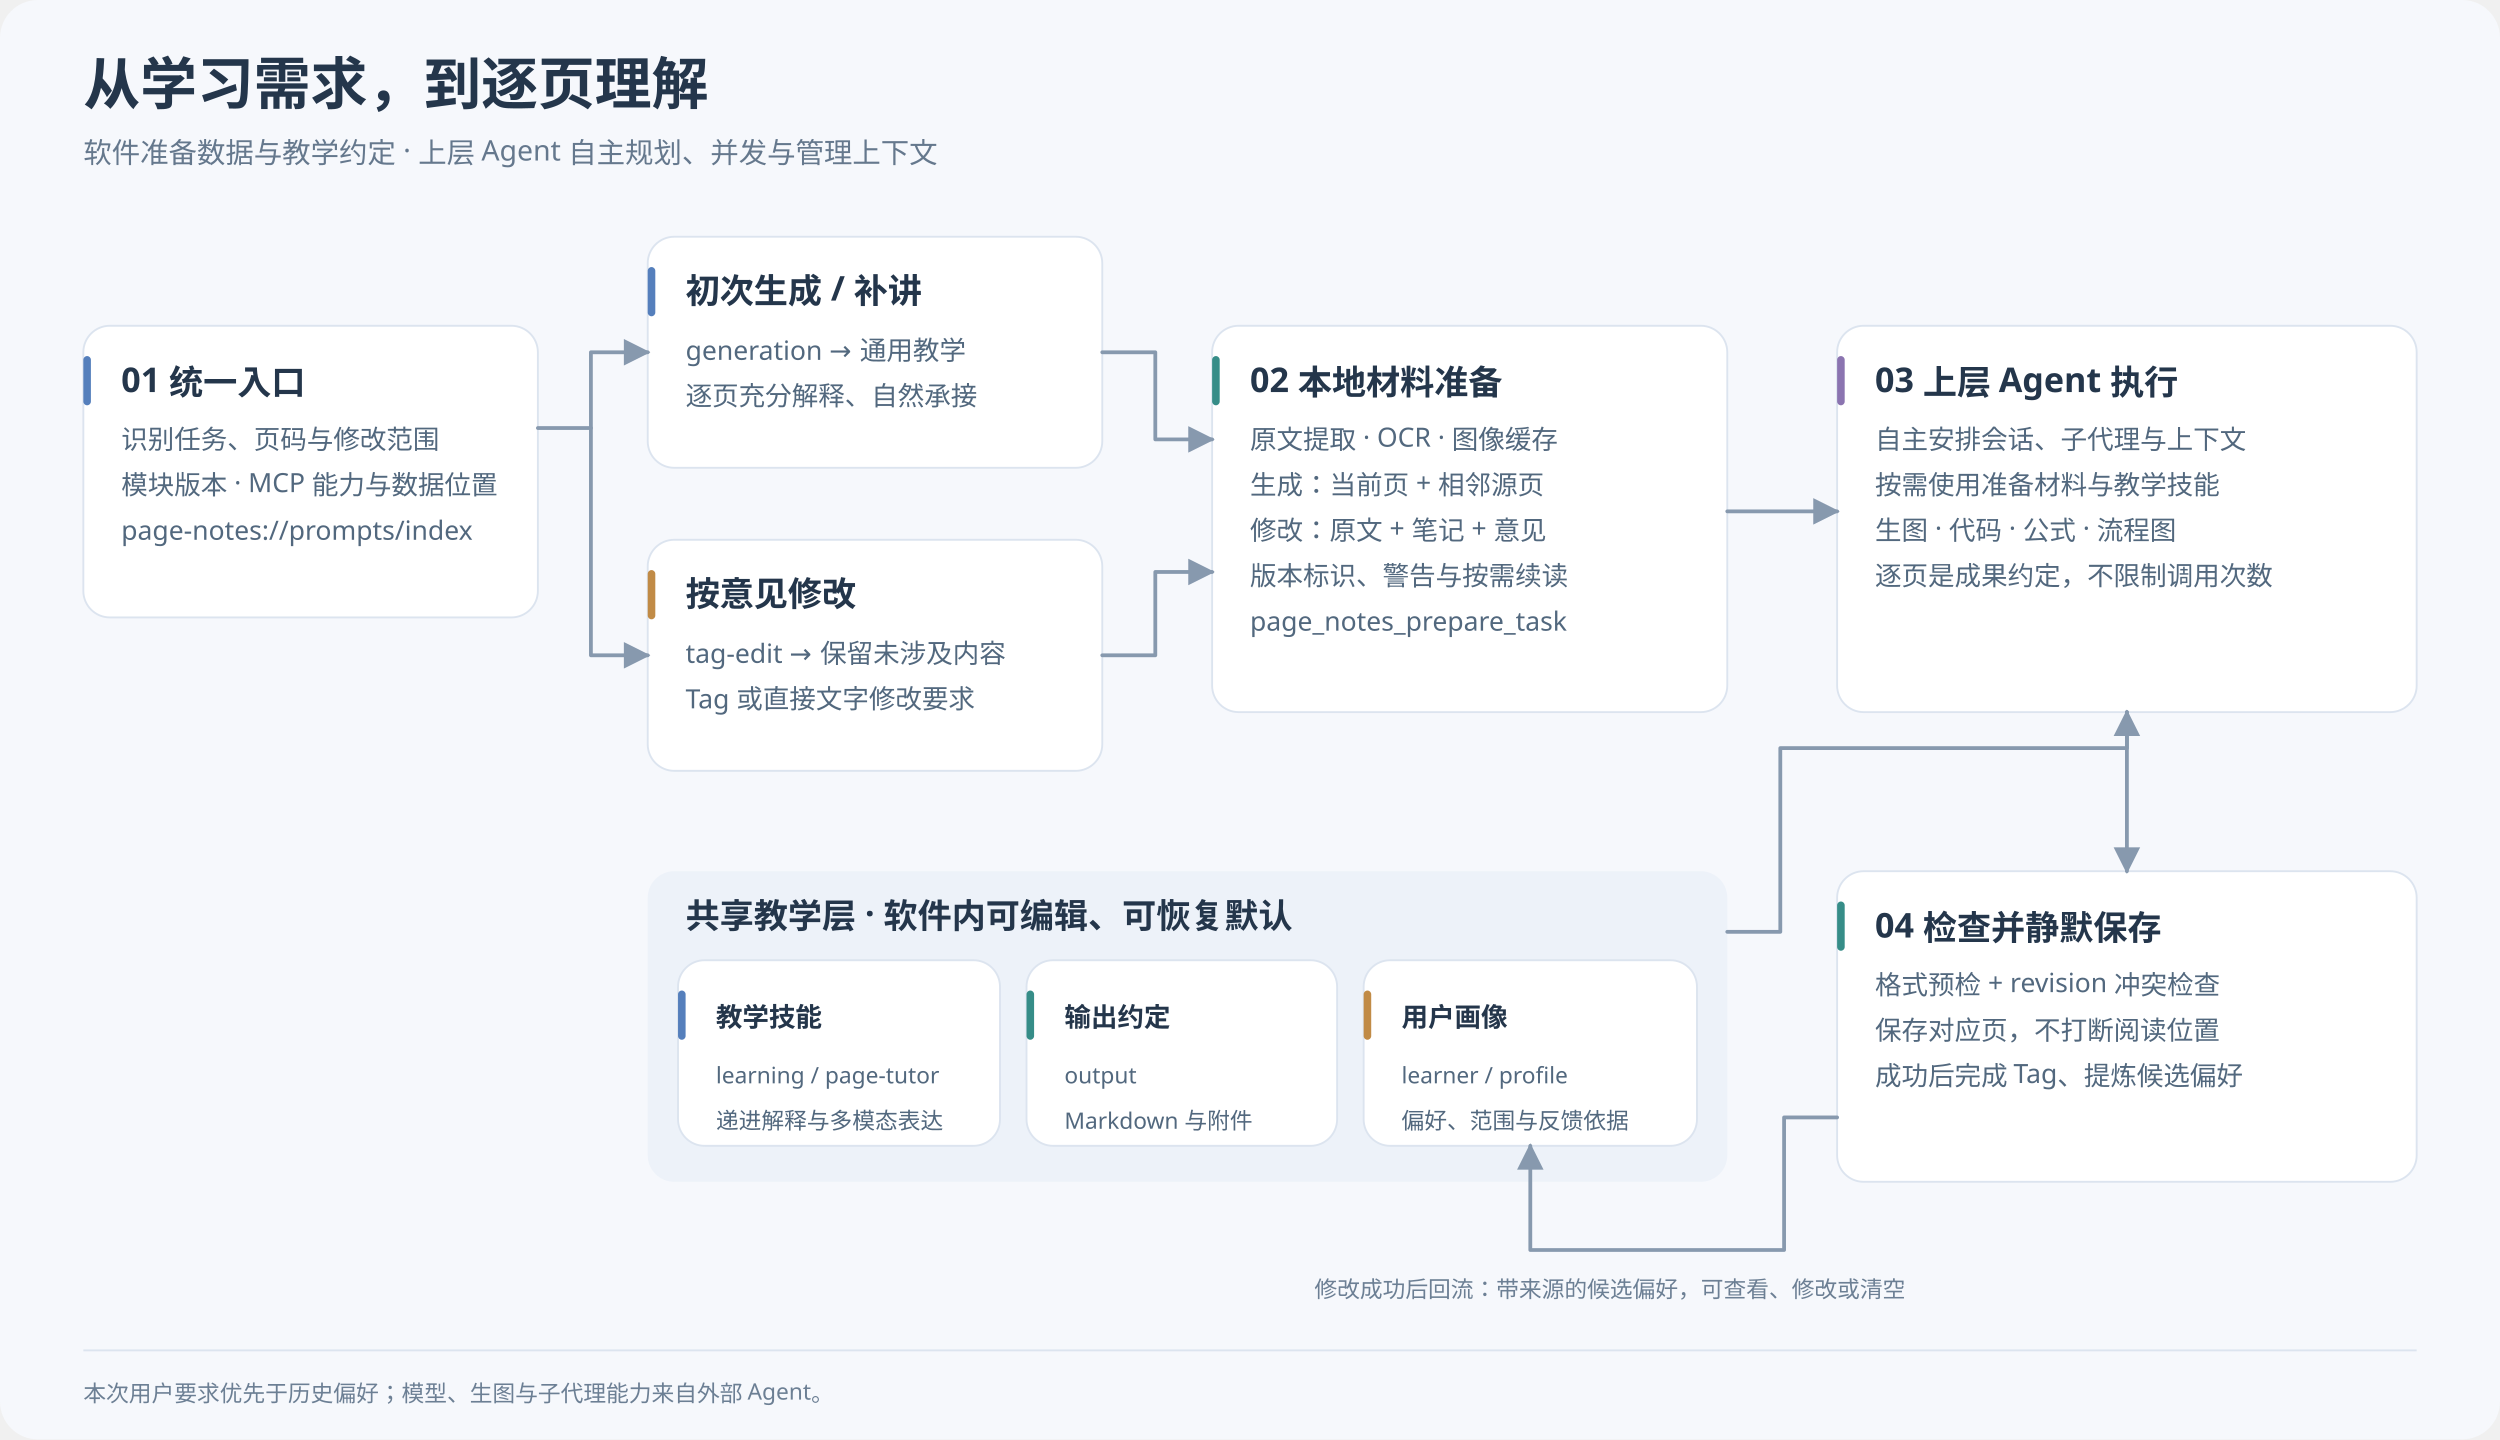
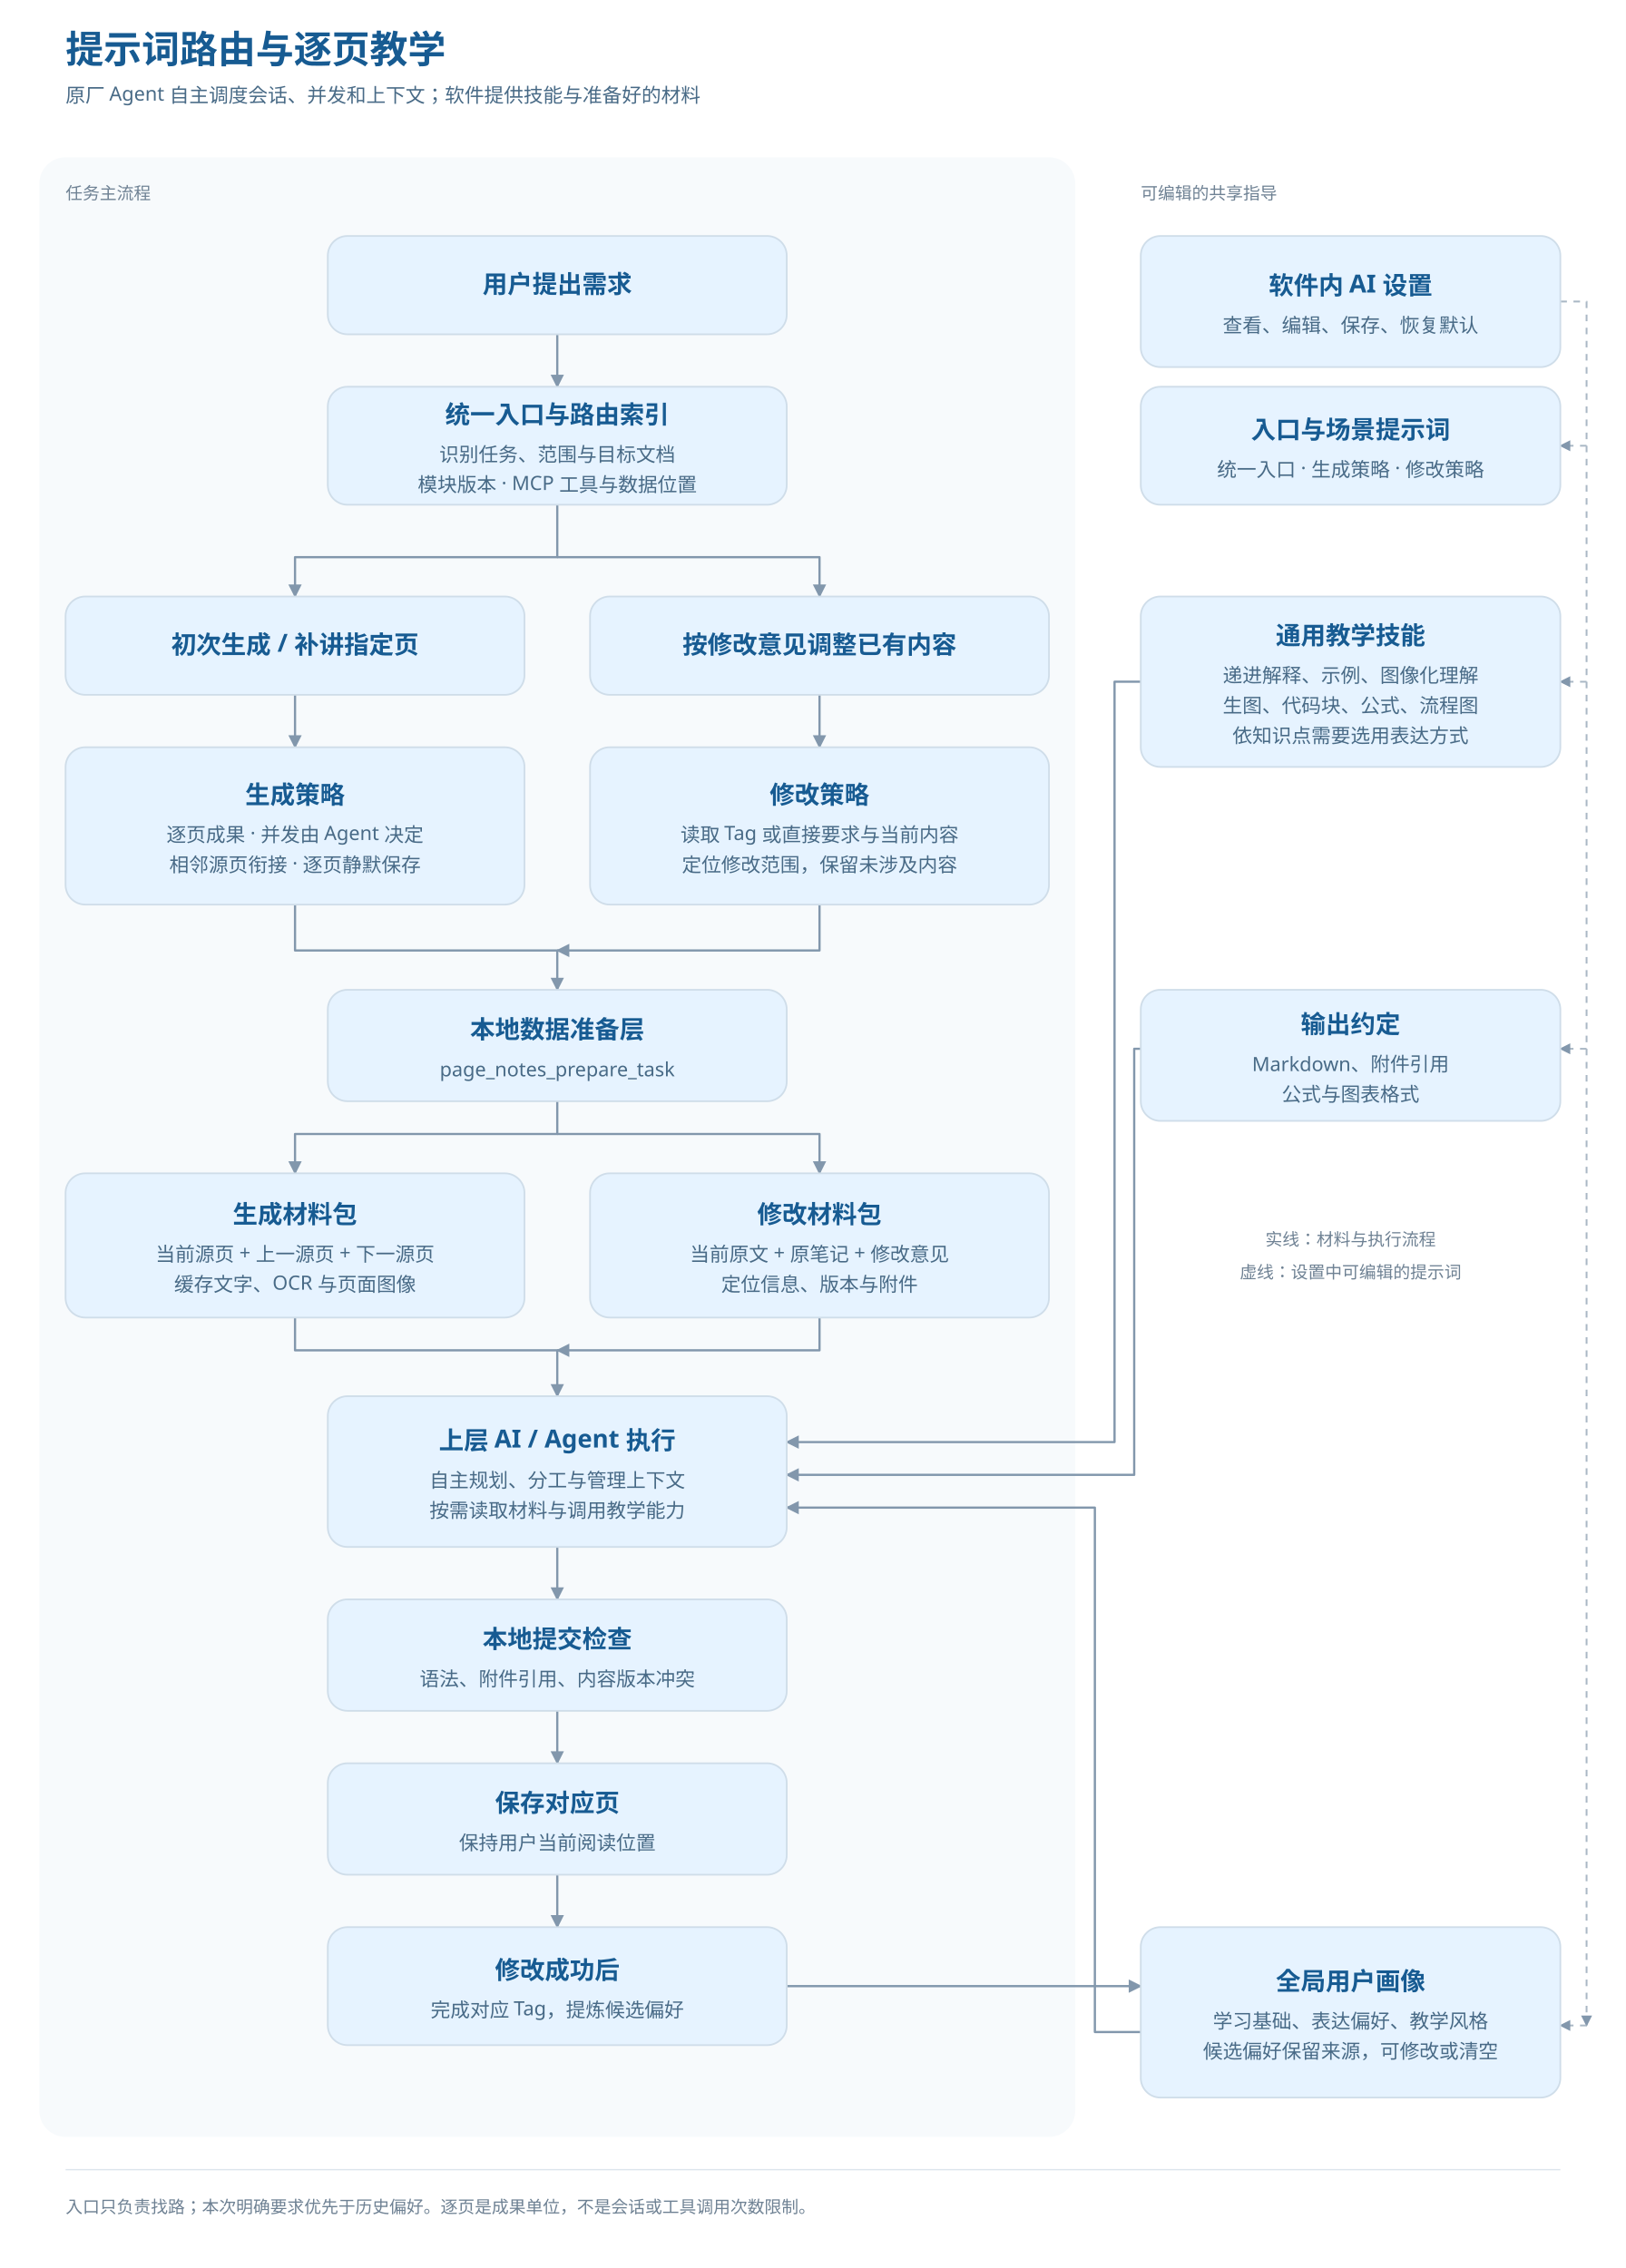
- <svg xmlns="http://www.w3.org/2000/svg" width="1320" height="760" viewBox="0 0 1320 760" role="img" aria-labelledby="title desc">
+ <svg xmlns="http://www.w3.org/2000/svg" width="1240" height="1730" viewBox="0 0 1240 1730" role="img" aria-labelledby="title desc">
  <defs>
-     <marker id="arrow" viewBox="0 0 10 10" refX="9" refY="5" markerWidth="7" markerHeight="7" orient="auto-start-reverse">
-       <path d="M0 0L10 5L0 10" fill="#8799ae" />
+     <marker id="arrow" viewBox="0 0 10 10" refX="9" refY="5" markerWidth="6" markerHeight="6" orient="auto-start-reverse">
+       <path d="M0 0L10 5L0 10" fill="#8297ac" />
    </marker>
  </defs>
-   <style>text{font-family:Segoe UI,Microsoft YaHei,PingFang SC,sans-serif;fill:#24364b}.heading{font-size:30px;font-weight:700}.sub{font-size:15px;fill:#65788d}.label{font-size:18px;font-weight:650}.body{font-size:14px;fill:#52687e}.tiny{font-size:12px;fill:#6c7f94}.edge{fill:none;stroke:#8799ae;stroke-width:2;stroke-linecap:round;stroke-linejoin:round;marker-end:url(#arrow)}</style>
-   <rect width="1320" height="760" rx="20" fill="#f6f8fc" />
-   <text x="44" y="55" class="heading">从学习需求，到逐页理解</text>
-   <text x="44" y="86" class="sub">软件准备数据与教学约定 · 上层 Agent 自主规划、并发与管理上下文</text>
-   <rect x="44" y="172" width="240" height="154" rx="14" fill="white" stroke="#dce4ef" />
-   <rect x="44" y="188" width="4" height="26" rx="2" fill="#557fbc" />
-   <text x="64" y="207" class="label" style="font-size:18px">01 统一入口</text>
-   <text x="64" y="237" class="body" style="font-size:14px">识别任务、页码与修改范围</text>
-   <text x="64" y="261" class="body" style="font-size:14px">模块版本 · MCP 能力与数据位置</text>
-   <text x="64" y="285" class="body" style="font-size:14px">page-notes://prompts/index</text>
-   <rect x="342" y="125" width="240" height="122" rx="14" fill="white" stroke="#dce4ef" />
-   <rect x="342" y="141" width="4" height="26" rx="2" fill="#557fbc" />
-   <text x="362" y="160" class="label" style="font-size:18px">初次生成 / 补讲</text>
-   <text x="362" y="190" class="body" style="font-size:14px">generation → 通用教学</text>
-   <text x="362" y="214" class="body" style="font-size:14px">逐页充分解释、自然承接</text>
-   <rect x="342" y="285" width="240" height="122" rx="14" fill="white" stroke="#dce4ef" />
-   <rect x="342" y="301" width="4" height="26" rx="2" fill="#c18b46" />
-   <text x="362" y="320" class="label" style="font-size:18px">按意见修改</text>
-   <text x="362" y="350" class="body" style="font-size:14px">tag-edit → 保留未涉及内容</text>
-   <text x="362" y="374" class="body" style="font-size:14px">Tag 或直接文字修改要求</text>
-   <rect x="640" y="172" width="272" height="204" rx="14" fill="white" stroke="#dce4ef" />
-   <rect x="640" y="188" width="4" height="26" rx="2" fill="#368d88" />
-   <text x="660" y="207" class="label" style="font-size:18px">02 本地材料准备</text>
-   <text x="660" y="237" class="body" style="font-size:14px">原文提取 · OCR · 图像缓存</text>
-   <text x="660" y="261" class="body" style="font-size:14px">生成：当前页 + 相邻源页</text>
-   <text x="660" y="285" class="body" style="font-size:14px">修改：原文 + 笔记 + 意见</text>
-   <text x="660" y="309" class="body" style="font-size:14px">版本标识、警告与按需续读</text>
-   <text x="660" y="333" class="body" style="font-size:14px">page_notes_prepare_task</text>
-   <rect x="970" y="172" width="306" height="204" rx="14" fill="white" stroke="#dce4ef" />
-   <rect x="970" y="188" width="4" height="26" rx="2" fill="#8b74b0" />
-   <text x="990" y="207" class="label" style="font-size:18px">03 上层 Agent 执行</text>
-   <text x="990" y="237" class="body" style="font-size:14px">自主安排会话、子代理与上下文</text>
-   <text x="990" y="261" class="body" style="font-size:14px">按需使用准备材料与教学技能</text>
-   <text x="990" y="285" class="body" style="font-size:14px">生图 · 代码 · 公式 · 流程图</text>
-   <text x="990" y="309" class="body" style="font-size:14px">逐页是成果约定，不限制调用次数</text>
-   <path d="M284 226 H312 V186 H342" class="edge" />
-   <path d="M312 226 V346 H342" class="edge" />
-   <path d="M582 186 H610 V232 H640" class="edge" />
-   <path d="M582 346 H610 V302 H640" class="edge" />
-   <path d="M912 270 H970" class="edge" />
-   <rect x="342" y="460" width="570" height="164" rx="14" fill="#edf2f9" />
-   <text x="362" y="490" class="label">共享教学层 · 软件内可编辑、可恢复默认</text>
-   <rect x="358" y="507" width="170" height="98" rx="14" fill="white" stroke="#dce4ef" />
-   <rect x="358" y="523" width="4" height="26" rx="2" fill="#557fbc" />
-   <text x="378" y="542" class="label" style="font-size:14px">教学技能</text>
-   <text x="378" y="572" class="body" style="font-size:12px">learning / page-tutor</text>
-   <text x="378" y="596" class="body" style="font-size:12px">递进解释与多模态表达</text>
-   <rect x="542" y="507" width="164" height="98" rx="14" fill="white" stroke="#dce4ef" />
-   <rect x="542" y="523" width="4" height="26" rx="2" fill="#368d88" />
-   <text x="562" y="542" class="label" style="font-size:14px">输出约定</text>
-   <text x="562" y="572" class="body" style="font-size:12px">output</text>
-   <text x="562" y="596" class="body" style="font-size:12px">Markdown 与附件</text>
-   <rect x="720" y="507" width="176" height="98" rx="14" fill="white" stroke="#dce4ef" />
-   <rect x="720" y="523" width="4" height="26" rx="2" fill="#c18b46" />
-   <text x="740" y="542" class="label" style="font-size:14px">用户画像</text>
-   <text x="740" y="572" class="body" style="font-size:12px">learner / profile</text>
-   <text x="740" y="596" class="body" style="font-size:12px">偏好、范围与反馈依据</text>
-   <rect x="970" y="460" width="306" height="164" rx="14" fill="white" stroke="#dce4ef" />
-   <rect x="970" y="476" width="4" height="26" rx="2" fill="#368d88" />
-   <text x="990" y="495" class="label" style="font-size:18px">04 检查并静默保存</text>
-   <text x="990" y="525" class="body" style="font-size:14px">格式预检 + revision 冲突检查</text>
-   <text x="990" y="549" class="body" style="font-size:14px">保存对应页，不打断阅读位置</text>
-   <text x="990" y="573" class="body" style="font-size:14px">成功后完成 Tag、提炼候选偏好</text>
-   <path d="M912 492 H940 V395 H1123 V376" class="edge" />
-   <path d="M1123 376 V460" class="edge" />
-   <path d="M970 590 H942 V660 H808 V605" class="edge" />
-   <text x="850" y="685" text-anchor="middle" class="tiny">修改成功后回流：带来源的候选偏好，可查看、修改或清空</text>
-   <path d="M44 713 H1276" stroke="#dce4ef" />
-   <text x="44" y="740" class="tiny">本次用户要求优先于历史偏好；模型、生图与子代理能力来自外部 Agent。</text>
+   <style>text{font-family:Segoe UI,Microsoft YaHei,PingFang SC,sans-serif;fill:#175b92}.title{font-size:29px;font-weight:700}.label{font-size:19px;font-weight:650}.body{font-size:15px;fill:#486a86}.small{font-size:13px;fill:#6e8193}.edge{fill:none;stroke:#8297ac;stroke-width:1.7;stroke-linejoin:round;marker-end:url(#arrow)}.config{stroke:#aab8c5;stroke-dasharray:5 5;stroke-width:1.4}</style>
+   <rect width="1240" height="1730" fill="white" />
+   <text x="50" y="48" class="title">提示词路由与逐页教学</text>
+   <text x="50" y="78" class="body">原厂 Agent 自主调度会话、并发和上下文；软件提供技能与准备好的材料</text>
+   <rect x="30" y="120" width="790" height="1510" rx="20" fill="#f7fafc" />
+   <text x="50" y="152" class="small">任务主流程</text>
+   <text x="870" y="152" class="small">可编辑的共享指导</text>
+   <path d="M425 255V295" class="edge" />
+   <path d="M425 385V425H225V455" class="edge" />
+   <path d="M425 425H625V455" class="edge" />
+   <path d="M225 530V570" class="edge" />
+   <path d="M625 530V570" class="edge" />
+   <path d="M225 690V725H425V755" class="edge" />
+   <path d="M625 690V725H425" class="edge" />
+   <path d="M425 840V865H225V895" class="edge" />
+   <path d="M425 865H625V895" class="edge" />
+   <path d="M225 1005V1030H425V1065" class="edge" />
+   <path d="M625 1005V1030H425" class="edge" />
+   <path d="M425 1180V1220" class="edge" />
+   <path d="M425 1305V1345" class="edge" />
+   <path d="M425 1430V1470" class="edge" />
+   <path d="M600 1515H870" class="edge" />
+   <path d="M870 1550H835V1150H600" class="edge" />
+   <path d="M870 520H850V1100H600" class="edge" />
+   <path d="M870 800H865V1125H600" class="edge" />
+   <path d="M1190 230H1210V1545" class="edge config" />
+   <path d="M1210 340H1190" class="edge config" />
+   <path d="M1210 520H1190" class="edge config" />
+   <path d="M1210 800H1190" class="edge config" />
+   <path d="M1210 1545H1190" class="edge config" />
+   <rect x="250" y="180" width="350" height="75" rx="15" fill="#e6f3ff" stroke="#cfdde9" stroke-width="1.3" />
+   <text x="425" y="223.5" text-anchor="middle" class="label">用户提出需求</text>
+   <rect x="250" y="295" width="350" height="90" rx="15" fill="#e6f3ff" stroke="#cfdde9" stroke-width="1.3" />
+   <text x="425" y="323" text-anchor="middle" class="label">统一入口与路由索引</text>
+   <text x="425" y="352" text-anchor="middle" class="body">识别任务、范围与目标文档</text>
+   <text x="425" y="375" text-anchor="middle" class="body">模块版本 · MCP 工具与数据位置</text>
+   <rect x="50" y="455" width="350" height="75" rx="15" fill="#e6f3ff" stroke="#cfdde9" stroke-width="1.3" />
+   <text x="225" y="498.5" text-anchor="middle" class="label">初次生成 / 补讲指定页</text>
+   <rect x="450" y="455" width="350" height="75" rx="15" fill="#e6f3ff" stroke="#cfdde9" stroke-width="1.3" />
+   <text x="625" y="498.5" text-anchor="middle" class="label">按修改意见调整已有内容</text>
+   <rect x="50" y="570" width="350" height="120" rx="15" fill="#e6f3ff" stroke="#cfdde9" stroke-width="1.3" />
+   <text x="225" y="613" text-anchor="middle" class="label">生成策略</text>
+   <text x="225" y="642" text-anchor="middle" class="body">逐页成果 · 并发由 Agent 决定</text>
+   <text x="225" y="665" text-anchor="middle" class="body">相邻源页衔接 · 逐页静默保存</text>
+   <rect x="450" y="570" width="350" height="120" rx="15" fill="#e6f3ff" stroke="#cfdde9" stroke-width="1.3" />
+   <text x="625" y="613" text-anchor="middle" class="label">修改策略</text>
+   <text x="625" y="642" text-anchor="middle" class="body">读取 Tag 或直接要求与当前内容</text>
+   <text x="625" y="665" text-anchor="middle" class="body">定位修改范围，保留未涉及内容</text>
+   <rect x="250" y="755" width="350" height="85" rx="15" fill="#e6f3ff" stroke="#cfdde9" stroke-width="1.3" />
+   <text x="425" y="792" text-anchor="middle" class="label">本地数据准备层</text>
+   <text x="425" y="821" text-anchor="middle" class="body">page_notes_prepare_task</text>
+   <rect x="50" y="895" width="350" height="110" rx="15" fill="#e6f3ff" stroke="#cfdde9" stroke-width="1.3" />
+   <text x="225" y="933" text-anchor="middle" class="label">生成材料包</text>
+   <text x="225" y="962" text-anchor="middle" class="body">当前源页 + 上一源页 + 下一源页</text>
+   <text x="225" y="985" text-anchor="middle" class="body">缓存文字、OCR 与页面图像</text>
+   <rect x="450" y="895" width="350" height="110" rx="15" fill="#e6f3ff" stroke="#cfdde9" stroke-width="1.3" />
+   <text x="625" y="933" text-anchor="middle" class="label">修改材料包</text>
+   <text x="625" y="962" text-anchor="middle" class="body">当前原文 + 原笔记 + 修改意见</text>
+   <text x="625" y="985" text-anchor="middle" class="body">定位信息、版本与附件</text>
+   <rect x="250" y="1065" width="350" height="115" rx="15" fill="#e6f3ff" stroke="#cfdde9" stroke-width="1.3" />
+   <text x="425" y="1105.5" text-anchor="middle" class="label">上层 AI / Agent 执行</text>
+   <text x="425" y="1134.5" text-anchor="middle" class="body">自主规划、分工与管理上下文</text>
+   <text x="425" y="1157.5" text-anchor="middle" class="body">按需读取材料与调用教学能力</text>
+   <rect x="250" y="1220" width="350" height="85" rx="15" fill="#e6f3ff" stroke="#cfdde9" stroke-width="1.3" />
+   <text x="425" y="1257" text-anchor="middle" class="label">本地提交检查</text>
+   <text x="425" y="1286" text-anchor="middle" class="body">语法、附件引用、内容版本冲突</text>
+   <rect x="250" y="1345" width="350" height="85" rx="15" fill="#e6f3ff" stroke="#cfdde9" stroke-width="1.3" />
+   <text x="425" y="1382" text-anchor="middle" class="label">保存对应页</text>
+   <text x="425" y="1411" text-anchor="middle" class="body">保持用户当前阅读位置</text>
+   <rect x="250" y="1470" width="350" height="90" rx="15" fill="#e6f3ff" stroke="#cfdde9" stroke-width="1.3" />
+   <text x="425" y="1509.5" text-anchor="middle" class="label">修改成功后</text>
+   <text x="425" y="1538.5" text-anchor="middle" class="body">完成对应 Tag，提炼候选偏好</text>
+   <rect x="870" y="180" width="320" height="100" rx="15" fill="#e6f3ff" stroke="#cfdde9" stroke-width="1.3" />
+   <text x="1030" y="224.5" text-anchor="middle" class="label">软件内 AI 设置</text>
+   <text x="1030" y="253.5" text-anchor="middle" class="body">查看、编辑、保存、恢复默认</text>
+   <rect x="870" y="295" width="320" height="90" rx="15" fill="#e6f3ff" stroke="#cfdde9" stroke-width="1.3" />
+   <text x="1030" y="334.5" text-anchor="middle" class="label">入口与场景提示词</text>
+   <text x="1030" y="363.5" text-anchor="middle" class="body">统一入口 · 生成策略 · 修改策略</text>
+   <rect x="870" y="455" width="320" height="130" rx="15" fill="#e6f3ff" stroke="#cfdde9" stroke-width="1.3" />
+   <text x="1030" y="491.5" text-anchor="middle" class="label">通用教学技能</text>
+   <text x="1030" y="520.5" text-anchor="middle" class="body">递进解释、示例、图像化理解</text>
+   <text x="1030" y="543.5" text-anchor="middle" class="body">生图、代码块、公式、流程图</text>
+   <text x="1030" y="566.5" text-anchor="middle" class="body">依知识点需要选用表达方式</text>
+   <rect x="870" y="755" width="320" height="100" rx="15" fill="#e6f3ff" stroke="#cfdde9" stroke-width="1.3" />
+   <text x="1030" y="788" text-anchor="middle" class="label">输出约定</text>
+   <text x="1030" y="817" text-anchor="middle" class="body">Markdown、附件引用</text>
+   <text x="1030" y="840" text-anchor="middle" class="body">公式与图表格式</text>
+   <rect x="870" y="1470" width="320" height="130" rx="15" fill="#e6f3ff" stroke="#cfdde9" stroke-width="1.3" />
+   <text x="1030" y="1518" text-anchor="middle" class="label">全局用户画像</text>
+   <text x="1030" y="1547" text-anchor="middle" class="body">学习基础、表达偏好、教学风格</text>
+   <text x="1030" y="1570" text-anchor="middle" class="body">候选偏好保留来源，可修改或清空</text>
+   <text x="1030" y="950" text-anchor="middle" class="small">实线：材料与执行流程</text>
+   <text x="1030" y="975" text-anchor="middle" class="small">虚线：设置中可编辑的提示词</text>
+   <path d="M50 1655H1190" stroke="#dce5ed" />
+   <text x="50" y="1688" class="small">入口只负责找路；本次明确要求优先于历史偏好。逐页是成果单位，不是会话或工具调用次数限制。</text>
</svg>
